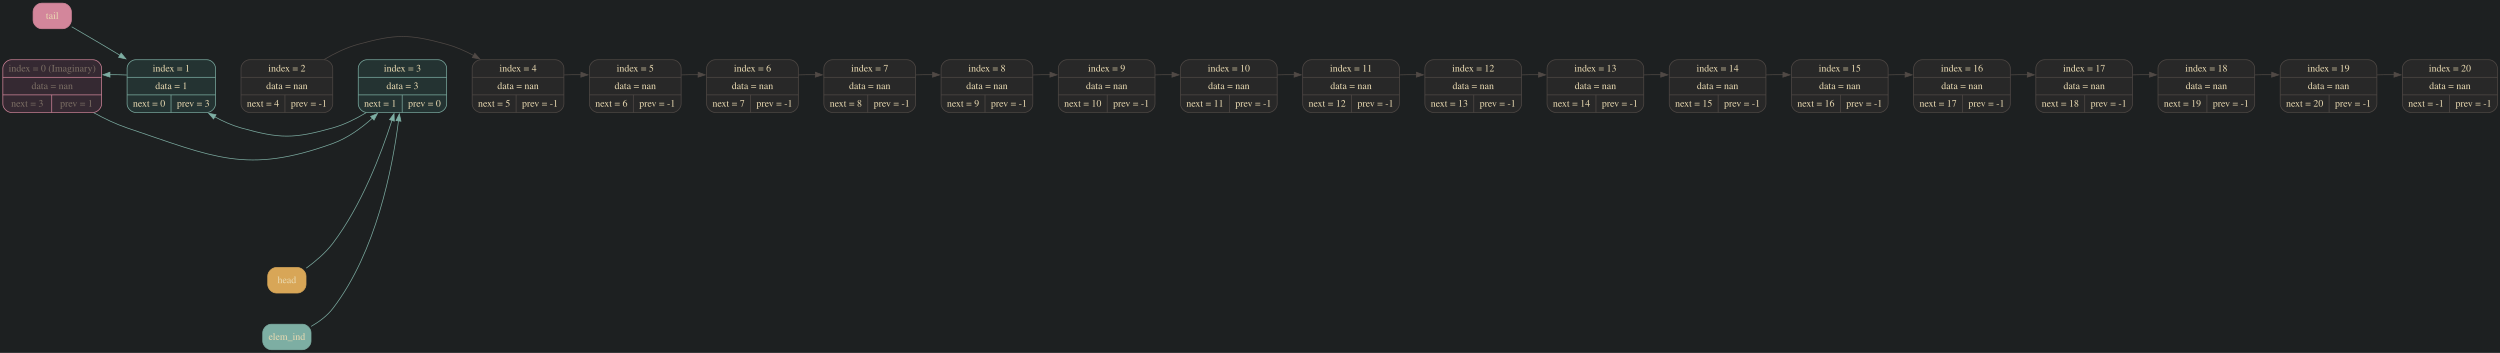
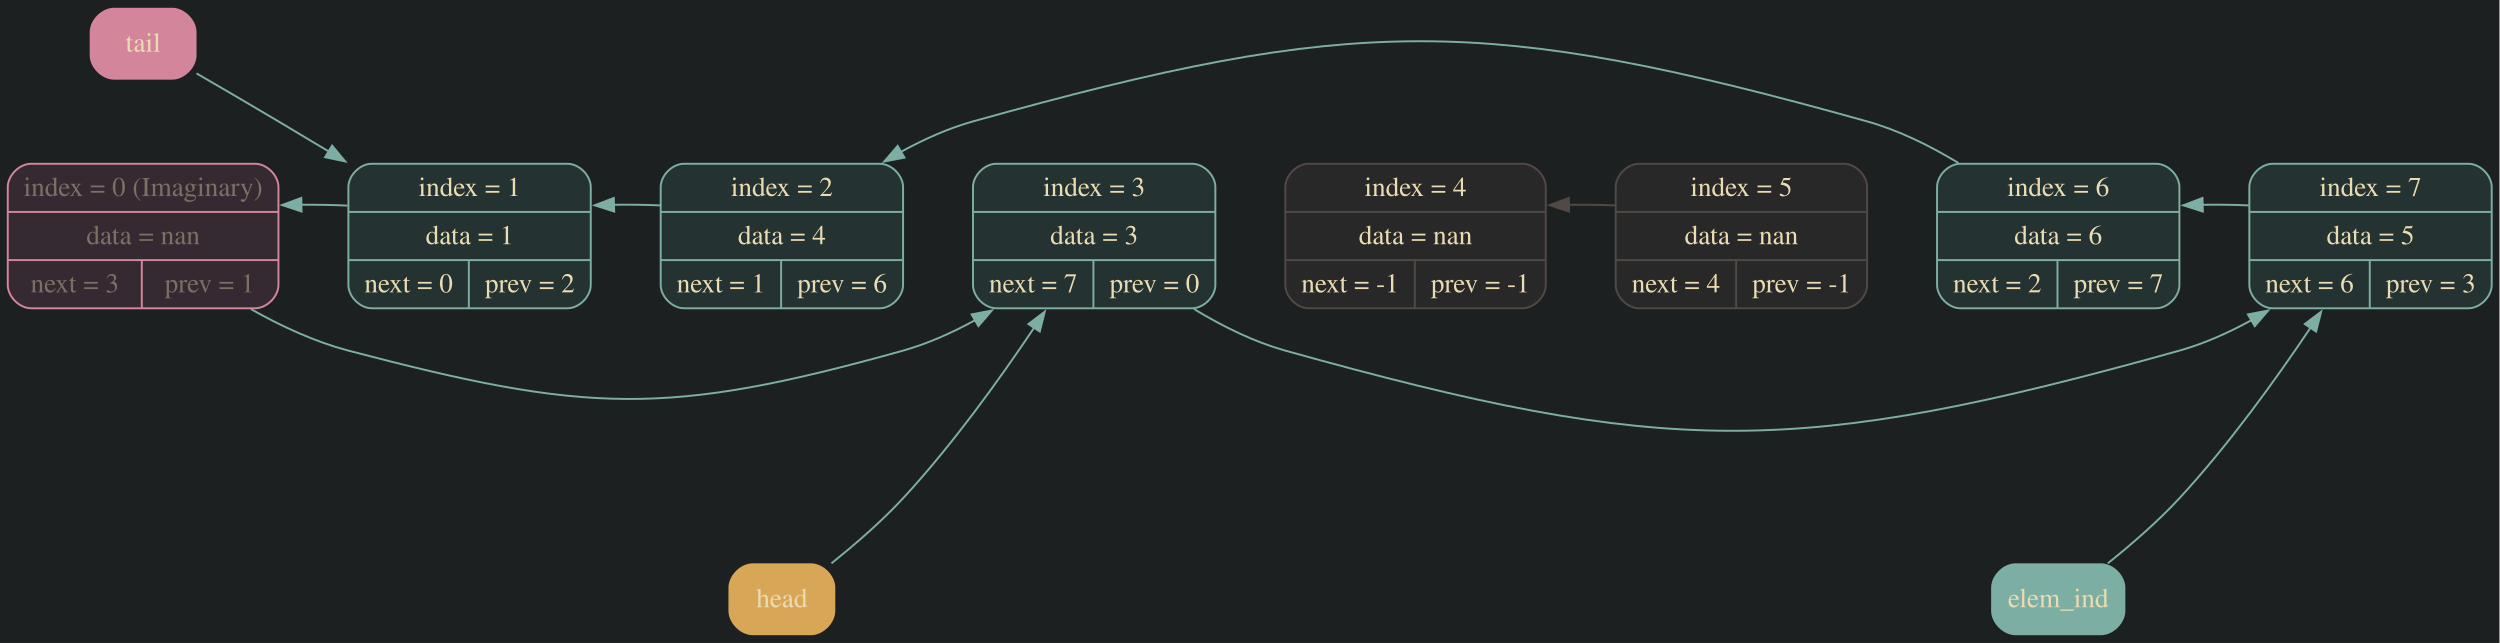
- <svg xmlns="http://www.w3.org/2000/svg" width="3528pt" height="498pt" viewBox="0.00 0.00 3528.00 498.00">
-   <g id="graph0" class="graph" transform="scale(1 1) rotate(0) translate(4 494)">
-     <polygon fill="#1d2021" stroke="none" points="-4,4 -4,-494 3524.34,-494 3524.34,4 -4,4" />
+ <svg xmlns="http://www.w3.org/2000/svg" width="1287pt" height="331pt" viewBox="0.00 0.00 1287.00 331.00">
+   <g id="graph0" class="graph" transform="scale(1 1) rotate(0) translate(4 327)">
+     <polygon fill="#1d2021" stroke="none" points="-4,4 -4,-327 1282.73,-327 1282.73,4 -4,4" />
    <g id="node1" class="node">
-       <path fill="#352932" stroke="#d3869b" d="M12,-335.3C12,-335.3 127.35,-335.3 127.35,-335.3 133.35,-335.3 139.35,-341.3 139.35,-347.3 139.35,-347.3 139.35,-397.7 139.35,-397.7 139.35,-403.7 133.35,-409.7 127.35,-409.7 127.35,-409.7 12,-409.7 12,-409.7 6,-409.7 0,-403.7 0,-397.7 0,-397.7 0,-347.3 0,-347.3 0,-341.3 6,-335.3 12,-335.3" />
-       <text xml:space="preserve" text-anchor="middle" x="69.68" y="-393.1" font-family="Times,serif" font-size="14.00" fill="#7c6f64">index = 0 (Imaginary)</text>
-       <polyline fill="none" stroke="#d3869b" points="0,-384.9 139.35,-384.9" />
-       <text xml:space="preserve" text-anchor="middle" x="69.68" y="-368.3" font-family="Times,serif" font-size="14.00" fill="#7c6f64">data = nan</text>
-       <polyline fill="none" stroke="#d3869b" points="0,-360.1 139.35,-360.1" />
-       <text xml:space="preserve" text-anchor="middle" x="34.5" y="-343.5" font-family="Times,serif" font-size="14.00" fill="#7c6f64">next = 3</text>
-       <polyline fill="none" stroke="#d3869b" points="69,-335.3 69,-360.1" />
-       <text xml:space="preserve" text-anchor="middle" x="103.88" y="-343.5" font-family="Times,serif" font-size="14.00" fill="#7c6f64">prev = 1</text>
+       <path fill="#352932" stroke="#d3869b" d="M12,-168.3C12,-168.3 127.35,-168.3 127.35,-168.3 133.35,-168.3 139.35,-174.3 139.35,-180.3 139.35,-180.3 139.35,-230.7 139.35,-230.7 139.35,-236.7 133.35,-242.7 127.35,-242.7 127.35,-242.7 12,-242.7 12,-242.7 6,-242.7 0,-236.7 0,-230.7 0,-230.7 0,-180.3 0,-180.3 0,-174.3 6,-168.3 12,-168.3" />
+       <text xml:space="preserve" text-anchor="middle" x="69.68" y="-226.1" font-family="Times,serif" font-size="14.00" fill="#7c6f64">index = 0 (Imaginary)</text>
+       <polyline fill="none" stroke="#d3869b" points="0,-217.9 139.35,-217.9" />
+       <text xml:space="preserve" text-anchor="middle" x="69.68" y="-201.3" font-family="Times,serif" font-size="14.00" fill="#7c6f64">data = nan</text>
+       <polyline fill="none" stroke="#d3869b" points="0,-193.1 139.35,-193.1" />
+       <text xml:space="preserve" text-anchor="middle" x="34.5" y="-176.5" font-family="Times,serif" font-size="14.00" fill="#7c6f64">next = 3</text>
+       <polyline fill="none" stroke="#d3869b" points="69,-168.3 69,-193.1" />
+       <text xml:space="preserve" text-anchor="middle" x="103.88" y="-176.5" font-family="Times,serif" font-size="14.00" fill="#7c6f64">prev = 1</text>
    </g>
    <g id="node5" class="node">
-       <path fill="#243332" stroke="#7daea3" d="M187.35,-335.3C187.35,-335.3 288.12,-335.3 288.12,-335.3 294.12,-335.3 300.12,-341.3 300.12,-347.3 300.12,-347.3 300.12,-397.7 300.12,-397.7 300.12,-403.7 294.12,-409.7 288.12,-409.7 288.12,-409.7 187.35,-409.7 187.35,-409.7 181.35,-409.7 175.35,-403.7 175.35,-397.7 175.35,-397.7 175.35,-347.3 175.35,-347.3 175.35,-341.3 181.35,-335.3 187.35,-335.3" />
-       <text xml:space="preserve" text-anchor="middle" x="237.74" y="-393.1" font-family="Times,serif" font-size="14.00" fill="#ebdbb2">index = 1</text>
-       <polyline fill="none" stroke="#7daea3" points="175.35,-384.9 300.12,-384.9" />
-       <text xml:space="preserve" text-anchor="middle" x="237.74" y="-368.3" font-family="Times,serif" font-size="14.00" fill="#ebdbb2">data = 1</text>
-       <polyline fill="none" stroke="#7daea3" points="175.35,-360.1 300.12,-360.1" />
-       <text xml:space="preserve" text-anchor="middle" x="206.35" y="-343.5" font-family="Times,serif" font-size="14.00" fill="#ebdbb2">next = 0</text>
-       <polyline fill="none" stroke="#7daea3" points="237.35,-335.3 237.35,-360.1" />
-       <text xml:space="preserve" text-anchor="middle" x="268.74" y="-343.5" font-family="Times,serif" font-size="14.00" fill="#ebdbb2">prev = 3</text>
+       <path fill="#243332" stroke="#7daea3" d="M187.35,-168.3C187.35,-168.3 288.12,-168.3 288.12,-168.3 294.12,-168.3 300.12,-174.3 300.12,-180.3 300.12,-180.3 300.12,-230.7 300.12,-230.7 300.12,-236.7 294.12,-242.7 288.12,-242.7 288.12,-242.7 187.35,-242.7 187.35,-242.7 181.35,-242.7 175.35,-236.7 175.35,-230.7 175.35,-230.7 175.35,-180.3 175.35,-180.3 175.35,-174.3 181.35,-168.3 187.35,-168.3" />
+       <text xml:space="preserve" text-anchor="middle" x="237.74" y="-226.1" font-family="Times,serif" font-size="14.00" fill="#ebdbb2">index = 1</text>
+       <polyline fill="none" stroke="#7daea3" points="175.35,-217.9 300.12,-217.9" />
+       <text xml:space="preserve" text-anchor="middle" x="237.74" y="-201.3" font-family="Times,serif" font-size="14.00" fill="#ebdbb2">data = 1</text>
+       <polyline fill="none" stroke="#7daea3" points="175.35,-193.1 300.12,-193.1" />
+       <text xml:space="preserve" text-anchor="middle" x="206.35" y="-176.5" font-family="Times,serif" font-size="14.00" fill="#ebdbb2">next = 0</text>
+       <polyline fill="none" stroke="#7daea3" points="237.35,-168.3 237.35,-193.1" />
+       <text xml:space="preserve" text-anchor="middle" x="268.74" y="-176.5" font-family="Times,serif" font-size="14.00" fill="#ebdbb2">prev = 2</text>
    </g>
    <g id="node7" class="node">
-       <path fill="#243332" stroke="#7daea3" d="M513.56,-335.3C513.56,-335.3 614.33,-335.3 614.33,-335.3 620.33,-335.3 626.33,-341.3 626.33,-347.3 626.33,-347.3 626.33,-397.7 626.33,-397.7 626.33,-403.7 620.33,-409.7 614.33,-409.7 614.33,-409.7 513.56,-409.7 513.56,-409.7 507.56,-409.7 501.56,-403.7 501.56,-397.7 501.56,-397.7 501.56,-347.3 501.56,-347.3 501.56,-341.3 507.56,-335.3 513.56,-335.3" />
-       <text xml:space="preserve" text-anchor="middle" x="563.94" y="-393.1" font-family="Times,serif" font-size="14.00" fill="#ebdbb2">index = 3</text>
-       <polyline fill="none" stroke="#7daea3" points="501.56,-384.9 626.33,-384.9" />
-       <text xml:space="preserve" text-anchor="middle" x="563.94" y="-368.3" font-family="Times,serif" font-size="14.00" fill="#ebdbb2">data = 3</text>
-       <polyline fill="none" stroke="#7daea3" points="501.56,-360.1 626.33,-360.1" />
-       <text xml:space="preserve" text-anchor="middle" x="532.56" y="-343.5" font-family="Times,serif" font-size="14.00" fill="#ebdbb2">next = 1</text>
-       <polyline fill="none" stroke="#7daea3" points="563.56,-335.3 563.56,-360.1" />
-       <text xml:space="preserve" text-anchor="middle" x="594.94" y="-343.5" font-family="Times,serif" font-size="14.00" fill="#ebdbb2">prev = 0</text>
+       <path fill="#243332" stroke="#7daea3" d="M508.9,-168.3C508.9,-168.3 609.67,-168.3 609.67,-168.3 615.67,-168.3 621.67,-174.3 621.67,-180.3 621.67,-180.3 621.67,-230.7 621.67,-230.7 621.67,-236.7 615.67,-242.7 609.67,-242.7 609.67,-242.7 508.9,-242.7 508.9,-242.7 502.9,-242.7 496.9,-236.7 496.9,-230.7 496.9,-230.7 496.9,-180.3 496.9,-180.3 496.9,-174.3 502.9,-168.3 508.9,-168.3" />
+       <text xml:space="preserve" text-anchor="middle" x="559.28" y="-226.1" font-family="Times,serif" font-size="14.00" fill="#ebdbb2">index = 3</text>
+       <polyline fill="none" stroke="#7daea3" points="496.9,-217.9 621.67,-217.9" />
+       <text xml:space="preserve" text-anchor="middle" x="559.28" y="-201.3" font-family="Times,serif" font-size="14.00" fill="#ebdbb2">data = 3</text>
+       <polyline fill="none" stroke="#7daea3" points="496.9,-193.1 621.67,-193.1" />
+       <text xml:space="preserve" text-anchor="middle" x="527.9" y="-176.5" font-family="Times,serif" font-size="14.00" fill="#ebdbb2">next = 7</text>
+       <polyline fill="none" stroke="#7daea3" points="558.89,-168.3 558.89,-193.1" />
+       <text xml:space="preserve" text-anchor="middle" x="590.28" y="-176.5" font-family="Times,serif" font-size="14.00" fill="#ebdbb2">prev = 0</text>
    </g>
-     <g id="edge24" class="edge">
-       <path fill="none" stroke="#7daea3" d="M128.37,-334.88C143.18,-326.68 159.44,-318.86 175.35,-313.5 297.95,-272.24 343.91,-247.52 465.56,-291.5 486.34,-299.01 505.81,-313.11 521.8,-327.46" />
-       <polygon fill="#7daea3" stroke="#7daea3" points="519.02,-329.66 528.72,-333.92 523.8,-324.54 519.02,-329.66" />
+     <g id="edge11" class="edge">
+       <path fill="none" stroke="#7daea3" d="M125.17,-167.87C140.7,-159.11 158.1,-151.03 175.35,-146.5 298.11,-114.29 338.67,-112.36 460.9,-146.5 473.61,-150.05 486.32,-155.77 498.17,-162.27" />
+       <polygon fill="#7daea3" stroke="#7daea3" points="496.17,-165.16 506.58,-167.14 499.68,-159.1 496.17,-165.16" />
    </g>
    <g id="node2" class="node">
-       <path fill="#d8a657" stroke="#d8a657" d="M385.84,-80.5C385.84,-80.5 415.84,-80.5 415.84,-80.5 421.84,-80.5 427.84,-86.5 427.84,-92.5 427.84,-92.5 427.84,-104.5 427.84,-104.5 427.84,-110.5 421.84,-116.5 415.84,-116.5 415.84,-116.5 385.84,-116.5 385.84,-116.5 379.84,-116.5 373.84,-110.5 373.84,-104.5 373.84,-104.5 373.84,-92.5 373.84,-92.5 373.84,-86.5 379.84,-80.5 385.84,-80.5" />
-       <text xml:space="preserve" text-anchor="middle" x="400.84" y="-94.4" font-family="Times,serif" font-size="14.00" fill="#ebdbb2">head</text>
+       <path fill="#d8a657" stroke="#d8a657" d="M383.51,-0.5C383.51,-0.5 413.51,-0.5 413.51,-0.5 419.51,-0.5 425.51,-6.5 425.51,-12.5 425.51,-12.5 425.51,-24.5 425.51,-24.5 425.51,-30.5 419.51,-36.5 413.51,-36.5 413.51,-36.5 383.51,-36.5 383.51,-36.5 377.51,-36.5 371.51,-30.5 371.51,-24.5 371.51,-24.5 371.51,-12.5 371.51,-12.5 371.51,-6.5 377.51,-0.5 383.51,-0.5" />
+       <text xml:space="preserve" text-anchor="middle" x="398.51" y="-14.4" font-family="Times,serif" font-size="14.00" fill="#ebdbb2">head</text>
    </g>
-     <g id="edge21" class="edge">
-       <path fill="none" stroke="#7daea3" d="M428.22,-115.61C440.79,-124.78 455.28,-136.97 465.56,-150.5 506.11,-203.86 533.89,-276.73 549.1,-324.19" />
-       <polygon fill="#7daea3" stroke="#7daea3" points="545.73,-325.16 552.06,-333.65 552.41,-323.06 545.73,-325.16" />
+     <g id="edge8" class="edge">
+       <path fill="none" stroke="#7daea3" d="M424.04,-36.99C435.79,-46.41 449.7,-58.4 460.9,-70.5 485.98,-97.61 510.29,-131.3 528.34,-158.24" />
+       <polygon fill="#7daea3" stroke="#7daea3" points="525.43,-160.18 533.87,-166.58 531.26,-156.31 525.43,-160.18" />
    </g>
    <g id="node3" class="node">
-       <path fill="#d3869b" stroke="#d3869b" d="M54.68,-453.5C54.68,-453.5 84.68,-453.5 84.68,-453.5 90.68,-453.5 96.68,-459.5 96.68,-465.5 96.68,-465.5 96.68,-477.5 96.68,-477.5 96.68,-483.5 90.68,-489.5 84.68,-489.5 84.68,-489.5 54.68,-489.5 54.68,-489.5 48.68,-489.5 42.68,-483.5 42.68,-477.5 42.68,-477.5 42.68,-465.5 42.68,-465.5 42.68,-459.5 48.68,-453.5 54.68,-453.5" />
-       <text xml:space="preserve" text-anchor="middle" x="69.68" y="-467.4" font-family="Times,serif" font-size="14.00" fill="#ebdbb2">tail</text>
+       <path fill="#d3869b" stroke="#d3869b" d="M54.68,-286.5C54.68,-286.5 84.68,-286.5 84.68,-286.5 90.68,-286.5 96.68,-292.5 96.68,-298.5 96.68,-298.5 96.68,-310.5 96.68,-310.5 96.68,-316.5 90.68,-322.5 84.68,-322.5 84.68,-322.5 54.68,-322.5 54.68,-322.5 48.68,-322.5 42.68,-316.5 42.68,-310.5 42.68,-310.5 42.68,-298.5 42.68,-298.5 42.68,-292.5 48.68,-286.5 54.68,-286.5" />
+       <text xml:space="preserve" text-anchor="middle" x="69.68" y="-300.4" font-family="Times,serif" font-size="14.00" fill="#ebdbb2">tail</text>
    </g>
-     <g id="edge22" class="edge">
-       <path fill="none" stroke="#7daea3" d="M97.16,-456.22C109.94,-448.81 125.48,-439.75 139.35,-431.5 147.75,-426.51 156.53,-421.25 165.24,-416.01" />
-       <polygon fill="#7daea3" stroke="#7daea3" points="166.96,-419.06 173.72,-410.9 163.35,-413.06 166.96,-419.06" />
+     <g id="edge9" class="edge">
+       <path fill="none" stroke="#7daea3" d="M97.16,-289.22C109.94,-281.81 125.48,-272.75 139.35,-264.5 147.75,-259.51 156.53,-254.25 165.24,-249.01" />
+       <polygon fill="#7daea3" stroke="#7daea3" points="166.96,-252.06 173.72,-243.9 163.35,-246.06 166.96,-252.06" />
    </g>
    <g id="node4" class="node">
-       <path fill="#7daea3" stroke="#7daea3" d="M378.79,-0.5C378.79,-0.5 422.89,-0.5 422.89,-0.5 428.89,-0.5 434.89,-6.5 434.89,-12.5 434.89,-12.5 434.89,-24.5 434.89,-24.5 434.89,-30.5 428.89,-36.5 422.89,-36.5 422.89,-36.5 378.79,-36.5 378.79,-36.5 372.79,-36.5 366.79,-30.5 366.79,-24.5 366.79,-24.5 366.79,-12.5 366.79,-12.5 366.79,-6.5 372.79,-0.5 378.79,-0.5" />
-       <text xml:space="preserve" text-anchor="middle" x="400.84" y="-14.4" font-family="Times,serif" font-size="14.00" fill="#ebdbb2">elem_ind</text>
+       <path fill="#7daea3" stroke="#7daea3" d="M1033.53,-0.5C1033.53,-0.5 1077.63,-0.5 1077.63,-0.5 1083.63,-0.5 1089.63,-6.5 1089.63,-12.5 1089.63,-12.5 1089.63,-24.5 1089.63,-24.5 1089.63,-30.5 1083.63,-36.5 1077.63,-36.5 1077.63,-36.5 1033.53,-36.5 1033.53,-36.5 1027.53,-36.5 1021.53,-30.5 1021.53,-24.5 1021.53,-24.5 1021.53,-12.5 1021.53,-12.5 1021.53,-6.5 1027.53,-0.5 1033.53,-0.5" />
+       <text xml:space="preserve" text-anchor="middle" x="1055.58" y="-14.4" font-family="Times,serif" font-size="14.00" fill="#ebdbb2">elem_ind</text>
    </g>
-     <g id="edge23" class="edge">
-       <path fill="none" stroke="#7daea3" d="M435.12,-33.42C446.13,-39.78 457.6,-48.15 465.56,-58.5 526.93,-138.32 549.96,-257.24 558.35,-323.46" />
-       <polygon fill="#7daea3" stroke="#7daea3" points="554.87,-323.79 559.53,-333.3 561.82,-322.96 554.87,-323.79" />
+     <g id="node11" class="node">
+       <path fill="#243332" stroke="#7daea3" d="M1165.96,-168.3C1165.96,-168.3 1266.73,-168.3 1266.73,-168.3 1272.73,-168.3 1278.73,-174.3 1278.73,-180.3 1278.73,-180.3 1278.73,-230.7 1278.73,-230.7 1278.73,-236.7 1272.73,-242.7 1266.73,-242.7 1266.73,-242.7 1165.96,-242.7 1165.96,-242.7 1159.96,-242.7 1153.96,-236.7 1153.96,-230.7 1153.96,-230.7 1153.96,-180.3 1153.96,-180.3 1153.96,-174.3 1159.96,-168.3 1165.96,-168.3" />
+       <text xml:space="preserve" text-anchor="middle" x="1216.35" y="-226.1" font-family="Times,serif" font-size="14.00" fill="#ebdbb2">index = 7</text>
+       <polyline fill="none" stroke="#7daea3" points="1153.96,-217.9 1278.73,-217.9" />
+       <text xml:space="preserve" text-anchor="middle" x="1216.35" y="-201.3" font-family="Times,serif" font-size="14.00" fill="#ebdbb2">data = 5</text>
+       <polyline fill="none" stroke="#7daea3" points="1153.96,-193.1 1278.73,-193.1" />
+       <text xml:space="preserve" text-anchor="middle" x="1184.96" y="-176.5" font-family="Times,serif" font-size="14.00" fill="#ebdbb2">next = 6</text>
+       <polyline fill="none" stroke="#7daea3" points="1215.96,-168.3 1215.96,-193.1" />
+       <text xml:space="preserve" text-anchor="middle" x="1247.35" y="-176.5" font-family="Times,serif" font-size="14.00" fill="#ebdbb2">prev = 3</text>
    </g>
-     <g id="edge25" class="edge">
-       <path fill="none" stroke="#7daea3" d="M174.87,-388.15C167.07,-388.51 159,-388.66 150.96,-388.62" />
-       <polygon fill="#7daea3" stroke="#7daea3" points="151.23,-385.12 141.17,-388.44 151.11,-392.12 151.23,-385.12" />
+     <g id="edge10" class="edge">
+       <path fill="none" stroke="#7daea3" d="M1081.1,-36.99C1092.86,-46.41 1106.77,-58.4 1117.96,-70.5 1143.04,-97.61 1167.35,-131.3 1185.41,-158.24" />
+       <polygon fill="#7daea3" stroke="#7daea3" points="1182.49,-160.18 1190.94,-166.58 1188.33,-156.31 1182.49,-160.18" />
+     </g>
+     <g id="edge12" class="edge">
+       <path fill="none" stroke="#7daea3" d="M174.87,-221.15C167.07,-221.51 159,-221.66 150.96,-221.62" />
+       <polygon fill="#7daea3" stroke="#7daea3" points="151.23,-218.12 141.17,-221.44 151.11,-225.12 151.23,-218.12" />
    </g>
    <g id="node6" class="node">
-       <path fill="#282828" stroke="#504945" d="M348.12,-335.3C348.12,-335.3 453.56,-335.3 453.56,-335.3 459.56,-335.3 465.56,-341.3 465.56,-347.3 465.56,-347.3 465.56,-397.7 465.56,-397.7 465.56,-403.7 459.56,-409.7 453.56,-409.7 453.56,-409.7 348.12,-409.7 348.12,-409.7 342.12,-409.7 336.12,-403.7 336.12,-397.7 336.12,-397.7 336.12,-347.3 336.12,-347.3 336.12,-341.3 342.12,-335.3 348.12,-335.3" />
-       <text xml:space="preserve" text-anchor="middle" x="400.84" y="-393.1" font-family="Times,serif" font-size="14.00" fill="#ebdbb2">index = 2</text>
-       <polyline fill="none" stroke="#504945" points="336.12,-384.9 465.56,-384.9" />
-       <text xml:space="preserve" text-anchor="middle" x="400.84" y="-368.3" font-family="Times,serif" font-size="14.00" fill="#ebdbb2">data = nan</text>
-       <polyline fill="none" stroke="#504945" points="336.12,-360.1 465.56,-360.1" />
-       <text xml:space="preserve" text-anchor="middle" x="367.12" y="-343.5" font-family="Times,serif" font-size="14.00" fill="#ebdbb2">next = 4</text>
-       <polyline fill="none" stroke="#504945" points="398.12,-335.3 398.12,-360.1" />
-       <text xml:space="preserve" text-anchor="middle" x="431.84" y="-343.5" font-family="Times,serif" font-size="14.00" fill="#ebdbb2">prev = -1</text>
+       <path fill="#243332" stroke="#7daea3" d="M348.12,-168.3C348.12,-168.3 448.9,-168.3 448.9,-168.3 454.9,-168.3 460.9,-174.3 460.9,-180.3 460.9,-180.3 460.9,-230.7 460.9,-230.7 460.9,-236.7 454.9,-242.7 448.9,-242.7 448.9,-242.7 348.12,-242.7 348.12,-242.7 342.12,-242.7 336.12,-236.7 336.12,-230.7 336.12,-230.7 336.12,-180.3 336.12,-180.3 336.12,-174.3 342.12,-168.3 348.12,-168.3" />
+       <text xml:space="preserve" text-anchor="middle" x="398.51" y="-226.1" font-family="Times,serif" font-size="14.00" fill="#ebdbb2">index = 2</text>
+       <polyline fill="none" stroke="#7daea3" points="336.12,-217.9 460.9,-217.9" />
+       <text xml:space="preserve" text-anchor="middle" x="398.51" y="-201.3" font-family="Times,serif" font-size="14.00" fill="#ebdbb2">data = 4</text>
+       <polyline fill="none" stroke="#7daea3" points="336.12,-193.1 460.9,-193.1" />
+       <text xml:space="preserve" text-anchor="middle" x="367.12" y="-176.5" font-family="Times,serif" font-size="14.00" fill="#ebdbb2">next = 1</text>
+       <polyline fill="none" stroke="#7daea3" points="398.12,-168.3 398.12,-193.1" />
+       <text xml:space="preserve" text-anchor="middle" x="429.51" y="-176.5" font-family="Times,serif" font-size="14.00" fill="#ebdbb2">prev = 6</text>
+     </g>
+     <g id="edge13" class="edge">
+       <path fill="none" stroke="#7daea3" d="M335.84,-221.26C327.97,-221.59 319.86,-221.7 311.83,-221.58" />
+       <polygon fill="#7daea3" stroke="#7daea3" points="312.18,-218.09 302.09,-221.31 311.99,-225.09 312.18,-218.09" />
    </g>
    <g id="node8" class="node">
-       <path fill="#282828" stroke="#504945" d="M674.33,-335.3C674.33,-335.3 779.76,-335.3 779.76,-335.3 785.76,-335.3 791.76,-341.3 791.76,-347.3 791.76,-347.3 791.76,-397.7 791.76,-397.7 791.76,-403.7 785.76,-409.7 779.76,-409.7 779.76,-409.7 674.33,-409.7 674.33,-409.7 668.33,-409.7 662.33,-403.7 662.33,-397.7 662.33,-397.7 662.33,-347.3 662.33,-347.3 662.33,-341.3 668.33,-335.3 674.33,-335.3" />
-       <text xml:space="preserve" text-anchor="middle" x="727.04" y="-393.1" font-family="Times,serif" font-size="14.00" fill="#ebdbb2">index = 4</text>
-       <polyline fill="none" stroke="#504945" points="662.33,-384.9 791.76,-384.9" />
-       <text xml:space="preserve" text-anchor="middle" x="727.04" y="-368.3" font-family="Times,serif" font-size="14.00" fill="#ebdbb2">data = nan</text>
-       <polyline fill="none" stroke="#504945" points="662.33,-360.1 791.76,-360.1" />
-       <text xml:space="preserve" text-anchor="middle" x="693.33" y="-343.5" font-family="Times,serif" font-size="14.00" fill="#ebdbb2">next = 5</text>
-       <polyline fill="none" stroke="#504945" points="724.33,-335.3 724.33,-360.1" />
-       <text xml:space="preserve" text-anchor="middle" x="758.04" y="-343.5" font-family="Times,serif" font-size="14.00" fill="#ebdbb2">prev = -1</text>
+       <path fill="#282828" stroke="#504945" d="M669.67,-168.3C669.67,-168.3 779.76,-168.3 779.76,-168.3 785.76,-168.3 791.76,-174.3 791.76,-180.3 791.76,-180.3 791.76,-230.7 791.76,-230.7 791.76,-236.7 785.76,-242.7 779.76,-242.7 779.76,-242.7 669.67,-242.7 669.67,-242.7 663.67,-242.7 657.67,-236.7 657.67,-230.7 657.67,-230.7 657.67,-180.3 657.67,-180.3 657.67,-174.3 663.67,-168.3 669.67,-168.3" />
+       <text xml:space="preserve" text-anchor="middle" x="724.71" y="-226.1" font-family="Times,serif" font-size="14.00" fill="#ebdbb2">index = 4</text>
+       <polyline fill="none" stroke="#504945" points="657.67,-217.9 791.76,-217.9" />
+       <text xml:space="preserve" text-anchor="middle" x="724.71" y="-201.3" font-family="Times,serif" font-size="14.00" fill="#ebdbb2">data = nan</text>
+       <polyline fill="none" stroke="#504945" points="657.67,-193.1 791.76,-193.1" />
+       <text xml:space="preserve" text-anchor="middle" x="691" y="-176.5" font-family="Times,serif" font-size="14.00" fill="#ebdbb2">next = -1</text>
+       <polyline fill="none" stroke="#504945" points="724.33,-168.3 724.33,-193.1" />
+       <text xml:space="preserve" text-anchor="middle" x="758.04" y="-176.5" font-family="Times,serif" font-size="14.00" fill="#ebdbb2">prev = -1</text>
    </g>
-     <g id="edge26" class="edge">
-       <path fill="none" stroke="#504945" d="M453.54,-410.11C468.34,-418.87 484.97,-426.96 501.56,-431.5 555.04,-446.14 572.84,-446.14 626.33,-431.5 639.29,-427.95 652.27,-422.24 664.39,-415.73" />
-       <polygon fill="#504945" stroke="#504945" points="666.04,-418.82 673.02,-410.86 662.6,-412.73 666.04,-418.82" />
-     </g>
-     <g id="edge27" class="edge">
-       <path fill="none" stroke="#7daea3" d="M512.55,-334.9C498.1,-326.14 481.84,-318.05 465.56,-313.5 410.15,-298.03 391.53,-298.03 336.12,-313.5 323.41,-317.05 310.7,-322.77 298.85,-329.27" />
-       <polygon fill="#7daea3" stroke="#7daea3" points="297.35,-326.1 290.44,-334.14 300.85,-332.16 297.35,-326.1" />
+     <g id="edge14" class="edge">
+       <path fill="none" stroke="#7daea3" d="M610.67,-167.9C625.12,-159.14 641.39,-151.05 657.67,-146.5 854.7,-91.47 920.93,-91.47 1117.96,-146.5 1130.68,-150.05 1143.39,-155.77 1155.23,-162.27" />
+       <polygon fill="#7daea3" stroke="#7daea3" points="1153.24,-165.16 1163.65,-167.14 1156.74,-159.1 1153.24,-165.16" />
    </g>
    <g id="node9" class="node">
-       <path fill="#282828" stroke="#504945" d="M839.76,-335.3C839.76,-335.3 945.19,-335.3 945.19,-335.3 951.19,-335.3 957.19,-341.3 957.19,-347.3 957.19,-347.3 957.19,-397.7 957.19,-397.7 957.19,-403.7 951.19,-409.7 945.19,-409.7 945.19,-409.7 839.76,-409.7 839.76,-409.7 833.76,-409.7 827.76,-403.7 827.76,-397.7 827.76,-397.7 827.76,-347.3 827.76,-347.3 827.76,-341.3 833.76,-335.3 839.76,-335.3" />
-       <text xml:space="preserve" text-anchor="middle" x="892.48" y="-393.1" font-family="Times,serif" font-size="14.00" fill="#ebdbb2">index = 5</text>
-       <polyline fill="none" stroke="#504945" points="827.76,-384.9 957.19,-384.9" />
-       <text xml:space="preserve" text-anchor="middle" x="892.48" y="-368.3" font-family="Times,serif" font-size="14.00" fill="#ebdbb2">data = nan</text>
-       <polyline fill="none" stroke="#504945" points="827.76,-360.1 957.19,-360.1" />
-       <text xml:space="preserve" text-anchor="middle" x="858.76" y="-343.5" font-family="Times,serif" font-size="14.00" fill="#ebdbb2">next = 6</text>
-       <polyline fill="none" stroke="#504945" points="889.76,-335.3 889.76,-360.1" />
-       <text xml:space="preserve" text-anchor="middle" x="923.48" y="-343.5" font-family="Times,serif" font-size="14.00" fill="#ebdbb2">prev = -1</text>
+       <path fill="#282828" stroke="#504945" d="M839.76,-168.3C839.76,-168.3 945.19,-168.3 945.19,-168.3 951.19,-168.3 957.19,-174.3 957.19,-180.3 957.19,-180.3 957.19,-230.7 957.19,-230.7 957.19,-236.7 951.19,-242.7 945.19,-242.7 945.19,-242.7 839.76,-242.7 839.76,-242.7 833.76,-242.7 827.76,-236.7 827.76,-230.7 827.76,-230.7 827.76,-180.3 827.76,-180.3 827.76,-174.3 833.76,-168.3 839.76,-168.3" />
+       <text xml:space="preserve" text-anchor="middle" x="892.48" y="-226.1" font-family="Times,serif" font-size="14.00" fill="#ebdbb2">index = 5</text>
+       <polyline fill="none" stroke="#504945" points="827.76,-217.9 957.19,-217.9" />
+       <text xml:space="preserve" text-anchor="middle" x="892.48" y="-201.3" font-family="Times,serif" font-size="14.00" fill="#ebdbb2">data = nan</text>
+       <polyline fill="none" stroke="#504945" points="827.76,-193.1 957.19,-193.1" />
+       <text xml:space="preserve" text-anchor="middle" x="858.76" y="-176.5" font-family="Times,serif" font-size="14.00" fill="#ebdbb2">next = 4</text>
+       <polyline fill="none" stroke="#504945" points="889.76,-168.3 889.76,-193.1" />
+       <text xml:space="preserve" text-anchor="middle" x="923.48" y="-176.5" font-family="Times,serif" font-size="14.00" fill="#ebdbb2">prev = -1</text>
    </g>
-     <g id="edge28" class="edge">
-       <path fill="none" stroke="#504945" d="M792.17,-388.29C799.92,-388.59 807.89,-388.69 815.79,-388.59" />
-       <polygon fill="#504945" stroke="#504945" points="815.85,-392.09 825.76,-388.33 815.67,-385.09 815.85,-392.09" />
+     <g id="edge15" class="edge">
+       <path fill="none" stroke="#504945" d="M827.42,-221.25C819.57,-221.57 811.48,-221.68 803.45,-221.6" />
+       <polygon fill="#504945" stroke="#504945" points="803.77,-218.1 793.69,-221.38 803.61,-225.1 803.77,-218.1" />
    </g>
    <g id="node10" class="node">
-       <path fill="#282828" stroke="#504945" d="M1005.19,-335.3C1005.19,-335.3 1110.63,-335.3 1110.63,-335.3 1116.63,-335.3 1122.63,-341.3 1122.63,-347.3 1122.63,-347.3 1122.63,-397.7 1122.63,-397.7 1122.63,-403.7 1116.63,-409.7 1110.63,-409.7 1110.63,-409.7 1005.19,-409.7 1005.19,-409.7 999.19,-409.7 993.19,-403.7 993.19,-397.7 993.19,-397.7 993.19,-347.3 993.19,-347.3 993.19,-341.3 999.19,-335.3 1005.19,-335.3" />
-       <text xml:space="preserve" text-anchor="middle" x="1057.91" y="-393.1" font-family="Times,serif" font-size="14.00" fill="#ebdbb2">index = 6</text>
-       <polyline fill="none" stroke="#504945" points="993.19,-384.9 1122.63,-384.9" />
-       <text xml:space="preserve" text-anchor="middle" x="1057.91" y="-368.3" font-family="Times,serif" font-size="14.00" fill="#ebdbb2">data = nan</text>
-       <polyline fill="none" stroke="#504945" points="993.19,-360.1 1122.63,-360.1" />
-       <text xml:space="preserve" text-anchor="middle" x="1024.19" y="-343.5" font-family="Times,serif" font-size="14.00" fill="#ebdbb2">next = 7</text>
-       <polyline fill="none" stroke="#504945" points="1055.19,-335.3 1055.19,-360.1" />
-       <text xml:space="preserve" text-anchor="middle" x="1088.91" y="-343.5" font-family="Times,serif" font-size="14.00" fill="#ebdbb2">prev = -1</text>
+       <path fill="#243332" stroke="#7daea3" d="M1005.19,-168.3C1005.19,-168.3 1105.96,-168.3 1105.96,-168.3 1111.96,-168.3 1117.96,-174.3 1117.96,-180.3 1117.96,-180.3 1117.96,-230.7 1117.96,-230.7 1117.96,-236.7 1111.96,-242.7 1105.96,-242.7 1105.96,-242.7 1005.19,-242.7 1005.19,-242.7 999.19,-242.7 993.19,-236.7 993.19,-230.7 993.19,-230.7 993.19,-180.3 993.19,-180.3 993.19,-174.3 999.19,-168.3 1005.19,-168.3" />
+       <text xml:space="preserve" text-anchor="middle" x="1055.58" y="-226.1" font-family="Times,serif" font-size="14.00" fill="#ebdbb2">index = 6</text>
+       <polyline fill="none" stroke="#7daea3" points="993.19,-217.9 1117.96,-217.9" />
+       <text xml:space="preserve" text-anchor="middle" x="1055.58" y="-201.3" font-family="Times,serif" font-size="14.00" fill="#ebdbb2">data = 6</text>
+       <polyline fill="none" stroke="#7daea3" points="993.19,-193.1 1117.96,-193.1" />
+       <text xml:space="preserve" text-anchor="middle" x="1024.19" y="-176.5" font-family="Times,serif" font-size="14.00" fill="#ebdbb2">next = 2</text>
+       <polyline fill="none" stroke="#7daea3" points="1055.19,-168.3 1055.19,-193.1" />
+       <text xml:space="preserve" text-anchor="middle" x="1086.58" y="-176.5" font-family="Times,serif" font-size="14.00" fill="#ebdbb2">prev = 7</text>
    </g>
-     <g id="edge29" class="edge">
-       <path fill="none" stroke="#504945" d="M957.6,-388.29C965.35,-388.59 973.32,-388.69 981.22,-388.59" />
-       <polygon fill="#504945" stroke="#504945" points="981.28,-392.09 991.19,-388.33 981.1,-385.09 981.28,-392.09" />
+     <g id="edge16" class="edge">
+       <path fill="none" stroke="#7daea3" d="M1004.19,-243.1C989.74,-251.86 973.47,-259.95 957.19,-264.5 760.16,-319.53 693.93,-319.53 496.9,-264.5 484.18,-260.95 471.47,-255.23 459.62,-248.73" />
+       <polygon fill="#7daea3" stroke="#7daea3" points="461.62,-245.84 451.21,-243.86 458.12,-251.9 461.62,-245.84" />
    </g>
-     <g id="node11" class="node">
-       <path fill="#282828" stroke="#504945" d="M1170.63,-335.3C1170.63,-335.3 1276.06,-335.3 1276.06,-335.3 1282.06,-335.3 1288.06,-341.3 1288.06,-347.3 1288.06,-347.3 1288.06,-397.7 1288.06,-397.7 1288.06,-403.7 1282.06,-409.7 1276.06,-409.7 1276.06,-409.7 1170.63,-409.7 1170.63,-409.7 1164.63,-409.7 1158.63,-403.7 1158.63,-397.7 1158.63,-397.7 1158.63,-347.3 1158.63,-347.3 1158.63,-341.3 1164.63,-335.3 1170.63,-335.3" />
-       <text xml:space="preserve" text-anchor="middle" x="1223.34" y="-393.1" font-family="Times,serif" font-size="14.00" fill="#ebdbb2">index = 7</text>
-       <polyline fill="none" stroke="#504945" points="1158.63,-384.9 1288.06,-384.9" />
-       <text xml:space="preserve" text-anchor="middle" x="1223.34" y="-368.3" font-family="Times,serif" font-size="14.00" fill="#ebdbb2">data = nan</text>
-       <polyline fill="none" stroke="#504945" points="1158.63,-360.1 1288.06,-360.1" />
-       <text xml:space="preserve" text-anchor="middle" x="1189.63" y="-343.5" font-family="Times,serif" font-size="14.00" fill="#ebdbb2">next = 8</text>
-       <polyline fill="none" stroke="#504945" points="1220.62,-335.3 1220.62,-360.1" />
-       <text xml:space="preserve" text-anchor="middle" x="1254.34" y="-343.5" font-family="Times,serif" font-size="14.00" fill="#ebdbb2">prev = -1</text>
-     </g>
-     <g id="edge30" class="edge">
-       <path fill="none" stroke="#504945" d="M1123.03,-388.29C1130.78,-388.59 1138.76,-388.69 1146.65,-388.59" />
-       <polygon fill="#504945" stroke="#504945" points="1146.72,-392.09 1156.62,-388.33 1146.54,-385.09 1146.72,-392.09" />
-     </g>
-     <g id="node12" class="node">
-       <path fill="#282828" stroke="#504945" d="M1336.06,-335.3C1336.06,-335.3 1441.49,-335.3 1441.49,-335.3 1447.49,-335.3 1453.49,-341.3 1453.49,-347.3 1453.49,-347.3 1453.49,-397.7 1453.49,-397.7 1453.49,-403.7 1447.49,-409.7 1441.49,-409.7 1441.49,-409.7 1336.06,-409.7 1336.06,-409.7 1330.06,-409.7 1324.06,-403.7 1324.06,-397.7 1324.06,-397.7 1324.06,-347.3 1324.06,-347.3 1324.06,-341.3 1330.06,-335.3 1336.06,-335.3" />
-       <text xml:space="preserve" text-anchor="middle" x="1388.77" y="-393.1" font-family="Times,serif" font-size="14.00" fill="#ebdbb2">index = 8</text>
-       <polyline fill="none" stroke="#504945" points="1324.06,-384.9 1453.49,-384.9" />
-       <text xml:space="preserve" text-anchor="middle" x="1388.77" y="-368.3" font-family="Times,serif" font-size="14.00" fill="#ebdbb2">data = nan</text>
-       <polyline fill="none" stroke="#504945" points="1324.06,-360.1 1453.49,-360.1" />
-       <text xml:space="preserve" text-anchor="middle" x="1355.06" y="-343.5" font-family="Times,serif" font-size="14.00" fill="#ebdbb2">next = 9</text>
-       <polyline fill="none" stroke="#504945" points="1386.06,-335.3 1386.06,-360.1" />
-       <text xml:space="preserve" text-anchor="middle" x="1419.77" y="-343.5" font-family="Times,serif" font-size="14.00" fill="#ebdbb2">prev = -1</text>
-     </g>
-     <g id="edge31" class="edge">
-       <path fill="none" stroke="#504945" d="M1288.47,-388.29C1296.22,-388.59 1304.19,-388.69 1312.09,-388.59" />
-       <polygon fill="#504945" stroke="#504945" points="1312.15,-392.09 1322.05,-388.33 1311.97,-385.09 1312.15,-392.09" />
-     </g>
-     <g id="node13" class="node">
-       <path fill="#282828" stroke="#504945" d="M1501.49,-335.3C1501.49,-335.3 1613.92,-335.3 1613.92,-335.3 1619.92,-335.3 1625.92,-341.3 1625.92,-347.3 1625.92,-347.3 1625.92,-397.7 1625.92,-397.7 1625.92,-403.7 1619.92,-409.7 1613.92,-409.7 1613.92,-409.7 1501.49,-409.7 1501.49,-409.7 1495.49,-409.7 1489.49,-403.7 1489.49,-397.7 1489.49,-397.7 1489.49,-347.3 1489.49,-347.3 1489.49,-341.3 1495.49,-335.3 1501.49,-335.3" />
-       <text xml:space="preserve" text-anchor="middle" x="1557.71" y="-393.1" font-family="Times,serif" font-size="14.00" fill="#ebdbb2">index = 9</text>
-       <polyline fill="none" stroke="#504945" points="1489.49,-384.9 1625.92,-384.9" />
-       <text xml:space="preserve" text-anchor="middle" x="1557.71" y="-368.3" font-family="Times,serif" font-size="14.00" fill="#ebdbb2">data = nan</text>
-       <polyline fill="none" stroke="#504945" points="1489.49,-360.1 1625.92,-360.1" />
-       <text xml:space="preserve" text-anchor="middle" x="1523.99" y="-343.5" font-family="Times,serif" font-size="14.00" fill="#ebdbb2">next = 10</text>
-       <polyline fill="none" stroke="#504945" points="1558.49,-335.3 1558.49,-360.1" />
-       <text xml:space="preserve" text-anchor="middle" x="1592.21" y="-343.5" font-family="Times,serif" font-size="14.00" fill="#ebdbb2">prev = -1</text>
-     </g>
-     <g id="edge32" class="edge">
-       <path fill="none" stroke="#504945" d="M1453.84,-388.23C1461.71,-388.56 1469.83,-388.68 1477.89,-388.6" />
-       <polygon fill="#504945" stroke="#504945" points="1477.78,-392.11 1487.7,-388.39 1477.63,-385.11 1477.78,-392.11" />
-     </g>
-     <g id="node14" class="node">
-       <path fill="#282828" stroke="#504945" d="M1673.92,-335.3C1673.92,-335.3 1786.36,-335.3 1786.36,-335.3 1792.36,-335.3 1798.36,-341.3 1798.36,-347.3 1798.36,-347.3 1798.36,-397.7 1798.36,-397.7 1798.36,-403.7 1792.36,-409.7 1786.36,-409.7 1786.36,-409.7 1673.92,-409.7 1673.92,-409.7 1667.92,-409.7 1661.92,-403.7 1661.92,-397.7 1661.92,-397.7 1661.92,-347.3 1661.92,-347.3 1661.92,-341.3 1667.92,-335.3 1673.92,-335.3" />
-       <text xml:space="preserve" text-anchor="middle" x="1730.14" y="-393.1" font-family="Times,serif" font-size="14.00" fill="#ebdbb2">index = 10</text>
-       <polyline fill="none" stroke="#504945" points="1661.92,-384.9 1798.36,-384.9" />
-       <text xml:space="preserve" text-anchor="middle" x="1730.14" y="-368.3" font-family="Times,serif" font-size="14.00" fill="#ebdbb2">data = nan</text>
-       <polyline fill="none" stroke="#504945" points="1661.92,-360.1 1798.36,-360.1" />
-       <text xml:space="preserve" text-anchor="middle" x="1696.42" y="-343.5" font-family="Times,serif" font-size="14.00" fill="#ebdbb2">next = 11</text>
-       <polyline fill="none" stroke="#504945" points="1730.92,-335.3 1730.92,-360.1" />
-       <text xml:space="preserve" text-anchor="middle" x="1764.64" y="-343.5" font-family="Times,serif" font-size="14.00" fill="#ebdbb2">prev = -1</text>
-     </g>
-     <g id="edge33" class="edge">
-       <path fill="none" stroke="#504945" d="M1626.07,-388.31C1633.97,-388.59 1642.09,-388.69 1650.14,-388.59" />
-       <polygon fill="#504945" stroke="#504945" points="1650.01,-392.09 1659.92,-388.35 1649.84,-385.09 1650.01,-392.09" />
-     </g>
-     <g id="node15" class="node">
-       <path fill="#282828" stroke="#504945" d="M1846.36,-335.3C1846.36,-335.3 1958.79,-335.3 1958.79,-335.3 1964.79,-335.3 1970.79,-341.3 1970.79,-347.3 1970.79,-347.3 1970.79,-397.7 1970.79,-397.7 1970.79,-403.7 1964.79,-409.7 1958.79,-409.7 1958.79,-409.7 1846.36,-409.7 1846.36,-409.7 1840.36,-409.7 1834.36,-403.7 1834.36,-397.7 1834.36,-397.7 1834.36,-347.3 1834.36,-347.3 1834.36,-341.3 1840.36,-335.3 1846.36,-335.3" />
-       <text xml:space="preserve" text-anchor="middle" x="1902.57" y="-393.1" font-family="Times,serif" font-size="14.00" fill="#ebdbb2">index = 11</text>
-       <polyline fill="none" stroke="#504945" points="1834.36,-384.9 1970.79,-384.9" />
-       <text xml:space="preserve" text-anchor="middle" x="1902.57" y="-368.3" font-family="Times,serif" font-size="14.00" fill="#ebdbb2">data = nan</text>
-       <polyline fill="none" stroke="#504945" points="1834.36,-360.1 1970.79,-360.1" />
-       <text xml:space="preserve" text-anchor="middle" x="1868.86" y="-343.5" font-family="Times,serif" font-size="14.00" fill="#ebdbb2">next = 12</text>
-       <polyline fill="none" stroke="#504945" points="1903.36,-335.3 1903.36,-360.1" />
-       <text xml:space="preserve" text-anchor="middle" x="1937.07" y="-343.5" font-family="Times,serif" font-size="14.00" fill="#ebdbb2">prev = -1</text>
-     </g>
-     <g id="edge34" class="edge">
-       <path fill="none" stroke="#504945" d="M1798.5,-388.31C1806.4,-388.59 1814.52,-388.69 1822.57,-388.59" />
-       <polygon fill="#504945" stroke="#504945" points="1822.44,-392.09 1832.35,-388.35 1822.27,-385.09 1822.44,-392.09" />
-     </g>
-     <g id="node16" class="node">
-       <path fill="#282828" stroke="#504945" d="M2018.79,-335.3C2018.79,-335.3 2131.22,-335.3 2131.22,-335.3 2137.22,-335.3 2143.22,-341.3 2143.22,-347.3 2143.22,-347.3 2143.22,-397.7 2143.22,-397.7 2143.22,-403.7 2137.22,-409.7 2131.22,-409.7 2131.22,-409.7 2018.79,-409.7 2018.79,-409.7 2012.79,-409.7 2006.79,-403.7 2006.79,-397.7 2006.79,-397.7 2006.79,-347.3 2006.79,-347.3 2006.79,-341.3 2012.79,-335.3 2018.79,-335.3" />
-       <text xml:space="preserve" text-anchor="middle" x="2075.01" y="-393.1" font-family="Times,serif" font-size="14.00" fill="#ebdbb2">index = 12</text>
-       <polyline fill="none" stroke="#504945" points="2006.79,-384.9 2143.22,-384.9" />
-       <text xml:space="preserve" text-anchor="middle" x="2075.01" y="-368.3" font-family="Times,serif" font-size="14.00" fill="#ebdbb2">data = nan</text>
-       <polyline fill="none" stroke="#504945" points="2006.79,-360.1 2143.22,-360.1" />
-       <text xml:space="preserve" text-anchor="middle" x="2041.29" y="-343.5" font-family="Times,serif" font-size="14.00" fill="#ebdbb2">next = 13</text>
-       <polyline fill="none" stroke="#504945" points="2075.79,-335.3 2075.79,-360.1" />
-       <text xml:space="preserve" text-anchor="middle" x="2109.5" y="-343.5" font-family="Times,serif" font-size="14.00" fill="#ebdbb2">prev = -1</text>
-     </g>
-     <g id="edge35" class="edge">
-       <path fill="none" stroke="#504945" d="M1970.93,-388.31C1978.84,-388.59 1986.96,-388.69 1995,-388.59" />
-       <polygon fill="#504945" stroke="#504945" points="1994.87,-392.09 2004.78,-388.35 1994.7,-385.09 1994.87,-392.09" />
-     </g>
-     <g id="node17" class="node">
-       <path fill="#282828" stroke="#504945" d="M2191.22,-335.3C2191.22,-335.3 2303.65,-335.3 2303.65,-335.3 2309.65,-335.3 2315.65,-341.3 2315.65,-347.3 2315.65,-347.3 2315.65,-397.7 2315.65,-397.7 2315.65,-403.7 2309.65,-409.7 2303.65,-409.7 2303.65,-409.7 2191.22,-409.7 2191.22,-409.7 2185.22,-409.7 2179.22,-403.7 2179.22,-397.7 2179.22,-397.7 2179.22,-347.3 2179.22,-347.3 2179.22,-341.3 2185.22,-335.3 2191.22,-335.3" />
-       <text xml:space="preserve" text-anchor="middle" x="2247.44" y="-393.1" font-family="Times,serif" font-size="14.00" fill="#ebdbb2">index = 13</text>
-       <polyline fill="none" stroke="#504945" points="2179.22,-384.9 2315.65,-384.9" />
-       <text xml:space="preserve" text-anchor="middle" x="2247.44" y="-368.3" font-family="Times,serif" font-size="14.00" fill="#ebdbb2">data = nan</text>
-       <polyline fill="none" stroke="#504945" points="2179.22,-360.1 2315.65,-360.1" />
-       <text xml:space="preserve" text-anchor="middle" x="2213.72" y="-343.5" font-family="Times,serif" font-size="14.00" fill="#ebdbb2">next = 14</text>
-       <polyline fill="none" stroke="#504945" points="2248.22,-335.3 2248.22,-360.1" />
-       <text xml:space="preserve" text-anchor="middle" x="2281.94" y="-343.5" font-family="Times,serif" font-size="14.00" fill="#ebdbb2">prev = -1</text>
-     </g>
-     <g id="edge36" class="edge">
-       <path fill="none" stroke="#504945" d="M2143.36,-388.31C2151.27,-388.59 2159.39,-388.69 2167.44,-388.59" />
-       <polygon fill="#504945" stroke="#504945" points="2167.3,-392.09 2177.22,-388.35 2167.14,-385.09 2167.3,-392.09" />
-     </g>
-     <g id="node18" class="node">
-       <path fill="#282828" stroke="#504945" d="M2363.65,-335.3C2363.65,-335.3 2476.09,-335.3 2476.09,-335.3 2482.09,-335.3 2488.09,-341.3 2488.09,-347.3 2488.09,-347.3 2488.09,-397.7 2488.09,-397.7 2488.09,-403.7 2482.09,-409.7 2476.09,-409.7 2476.09,-409.7 2363.65,-409.7 2363.65,-409.7 2357.65,-409.7 2351.65,-403.7 2351.65,-397.7 2351.65,-397.7 2351.65,-347.3 2351.65,-347.3 2351.65,-341.3 2357.65,-335.3 2363.65,-335.3" />
-       <text xml:space="preserve" text-anchor="middle" x="2419.87" y="-393.1" font-family="Times,serif" font-size="14.00" fill="#ebdbb2">index = 14</text>
-       <polyline fill="none" stroke="#504945" points="2351.65,-384.9 2488.09,-384.9" />
-       <text xml:space="preserve" text-anchor="middle" x="2419.87" y="-368.3" font-family="Times,serif" font-size="14.00" fill="#ebdbb2">data = nan</text>
-       <polyline fill="none" stroke="#504945" points="2351.65,-360.1 2488.09,-360.1" />
-       <text xml:space="preserve" text-anchor="middle" x="2386.15" y="-343.5" font-family="Times,serif" font-size="14.00" fill="#ebdbb2">next = 15</text>
-       <polyline fill="none" stroke="#504945" points="2420.65,-335.3 2420.65,-360.1" />
-       <text xml:space="preserve" text-anchor="middle" x="2454.37" y="-343.5" font-family="Times,serif" font-size="14.00" fill="#ebdbb2">prev = -1</text>
-     </g>
-     <g id="edge37" class="edge">
-       <path fill="none" stroke="#504945" d="M2315.8,-388.31C2323.7,-388.59 2331.82,-388.69 2339.87,-388.59" />
-       <polygon fill="#504945" stroke="#504945" points="2339.74,-392.09 2349.65,-388.35 2339.57,-385.09 2339.74,-392.09" />
-     </g>
-     <g id="node19" class="node">
-       <path fill="#282828" stroke="#504945" d="M2536.09,-335.3C2536.09,-335.3 2648.52,-335.3 2648.52,-335.3 2654.52,-335.3 2660.52,-341.3 2660.52,-347.3 2660.52,-347.3 2660.52,-397.7 2660.52,-397.7 2660.52,-403.7 2654.52,-409.7 2648.52,-409.7 2648.52,-409.7 2536.09,-409.7 2536.09,-409.7 2530.09,-409.7 2524.09,-403.7 2524.09,-397.7 2524.09,-397.7 2524.09,-347.3 2524.09,-347.3 2524.09,-341.3 2530.09,-335.3 2536.09,-335.3" />
-       <text xml:space="preserve" text-anchor="middle" x="2592.3" y="-393.1" font-family="Times,serif" font-size="14.00" fill="#ebdbb2">index = 15</text>
-       <polyline fill="none" stroke="#504945" points="2524.09,-384.9 2660.52,-384.9" />
-       <text xml:space="preserve" text-anchor="middle" x="2592.3" y="-368.3" font-family="Times,serif" font-size="14.00" fill="#ebdbb2">data = nan</text>
-       <polyline fill="none" stroke="#504945" points="2524.09,-360.1 2660.52,-360.1" />
-       <text xml:space="preserve" text-anchor="middle" x="2558.59" y="-343.5" font-family="Times,serif" font-size="14.00" fill="#ebdbb2">next = 16</text>
-       <polyline fill="none" stroke="#504945" points="2593.09,-335.3 2593.09,-360.1" />
-       <text xml:space="preserve" text-anchor="middle" x="2626.8" y="-343.5" font-family="Times,serif" font-size="14.00" fill="#ebdbb2">prev = -1</text>
-     </g>
-     <g id="edge38" class="edge">
-       <path fill="none" stroke="#504945" d="M2488.23,-388.31C2496.14,-388.59 2504.26,-388.69 2512.3,-388.59" />
-       <polygon fill="#504945" stroke="#504945" points="2512.17,-392.09 2522.08,-388.35 2512,-385.09 2512.17,-392.09" />
-     </g>
-     <g id="node20" class="node">
-       <path fill="#282828" stroke="#504945" d="M2708.52,-335.3C2708.52,-335.3 2820.95,-335.3 2820.95,-335.3 2826.95,-335.3 2832.95,-341.3 2832.95,-347.3 2832.95,-347.3 2832.95,-397.7 2832.95,-397.7 2832.95,-403.7 2826.95,-409.7 2820.95,-409.7 2820.95,-409.7 2708.52,-409.7 2708.52,-409.7 2702.52,-409.7 2696.52,-403.7 2696.52,-397.7 2696.52,-397.7 2696.52,-347.3 2696.52,-347.3 2696.52,-341.3 2702.52,-335.3 2708.52,-335.3" />
-       <text xml:space="preserve" text-anchor="middle" x="2764.74" y="-393.1" font-family="Times,serif" font-size="14.00" fill="#ebdbb2">index = 16</text>
-       <polyline fill="none" stroke="#504945" points="2696.52,-384.9 2832.95,-384.9" />
-       <text xml:space="preserve" text-anchor="middle" x="2764.74" y="-368.3" font-family="Times,serif" font-size="14.00" fill="#ebdbb2">data = nan</text>
-       <polyline fill="none" stroke="#504945" points="2696.52,-360.1 2832.95,-360.1" />
-       <text xml:space="preserve" text-anchor="middle" x="2731.02" y="-343.5" font-family="Times,serif" font-size="14.00" fill="#ebdbb2">next = 17</text>
-       <polyline fill="none" stroke="#504945" points="2765.52,-335.3 2765.52,-360.1" />
-       <text xml:space="preserve" text-anchor="middle" x="2799.24" y="-343.5" font-family="Times,serif" font-size="14.00" fill="#ebdbb2">prev = -1</text>
-     </g>
-     <g id="edge39" class="edge">
-       <path fill="none" stroke="#504945" d="M2660.66,-388.31C2668.57,-388.59 2676.69,-388.69 2684.73,-388.59" />
-       <polygon fill="#504945" stroke="#504945" points="2684.6,-392.09 2694.52,-388.35 2684.43,-385.09 2684.6,-392.09" />
-     </g>
-     <g id="node21" class="node">
-       <path fill="#282828" stroke="#504945" d="M2880.95,-335.3C2880.95,-335.3 2993.38,-335.3 2993.38,-335.3 2999.38,-335.3 3005.38,-341.3 3005.38,-347.3 3005.38,-347.3 3005.38,-397.7 3005.38,-397.7 3005.38,-403.7 2999.38,-409.7 2993.38,-409.7 2993.38,-409.7 2880.95,-409.7 2880.95,-409.7 2874.95,-409.7 2868.95,-403.7 2868.95,-397.7 2868.95,-397.7 2868.95,-347.3 2868.95,-347.3 2868.95,-341.3 2874.95,-335.3 2880.95,-335.3" />
-       <text xml:space="preserve" text-anchor="middle" x="2937.17" y="-393.1" font-family="Times,serif" font-size="14.00" fill="#ebdbb2">index = 17</text>
-       <polyline fill="none" stroke="#504945" points="2868.95,-384.9 3005.38,-384.9" />
-       <text xml:space="preserve" text-anchor="middle" x="2937.17" y="-368.3" font-family="Times,serif" font-size="14.00" fill="#ebdbb2">data = nan</text>
-       <polyline fill="none" stroke="#504945" points="2868.95,-360.1 3005.38,-360.1" />
-       <text xml:space="preserve" text-anchor="middle" x="2903.45" y="-343.5" font-family="Times,serif" font-size="14.00" fill="#ebdbb2">next = 18</text>
-       <polyline fill="none" stroke="#504945" points="2937.95,-335.3 2937.95,-360.1" />
-       <text xml:space="preserve" text-anchor="middle" x="2971.67" y="-343.5" font-family="Times,serif" font-size="14.00" fill="#ebdbb2">prev = -1</text>
-     </g>
-     <g id="edge40" class="edge">
-       <path fill="none" stroke="#504945" d="M2833.1,-388.31C2841,-388.59 2849.12,-388.69 2857.17,-388.59" />
-       <polygon fill="#504945" stroke="#504945" points="2857.03,-392.09 2866.95,-388.35 2856.87,-385.09 2857.03,-392.09" />
-     </g>
-     <g id="node22" class="node">
-       <path fill="#282828" stroke="#504945" d="M3053.38,-335.3C3053.38,-335.3 3165.82,-335.3 3165.82,-335.3 3171.82,-335.3 3177.82,-341.3 3177.82,-347.3 3177.82,-347.3 3177.82,-397.7 3177.82,-397.7 3177.82,-403.7 3171.82,-409.7 3165.82,-409.7 3165.82,-409.7 3053.38,-409.7 3053.38,-409.7 3047.38,-409.7 3041.38,-403.7 3041.38,-397.7 3041.38,-397.7 3041.38,-347.3 3041.38,-347.3 3041.38,-341.3 3047.38,-335.3 3053.38,-335.3" />
-       <text xml:space="preserve" text-anchor="middle" x="3109.6" y="-393.1" font-family="Times,serif" font-size="14.00" fill="#ebdbb2">index = 18</text>
-       <polyline fill="none" stroke="#504945" points="3041.38,-384.9 3177.82,-384.9" />
-       <text xml:space="preserve" text-anchor="middle" x="3109.6" y="-368.3" font-family="Times,serif" font-size="14.00" fill="#ebdbb2">data = nan</text>
-       <polyline fill="none" stroke="#504945" points="3041.38,-360.1 3177.82,-360.1" />
-       <text xml:space="preserve" text-anchor="middle" x="3075.88" y="-343.5" font-family="Times,serif" font-size="14.00" fill="#ebdbb2">next = 19</text>
-       <polyline fill="none" stroke="#504945" points="3110.38,-335.3 3110.38,-360.1" />
-       <text xml:space="preserve" text-anchor="middle" x="3144.1" y="-343.5" font-family="Times,serif" font-size="14.00" fill="#ebdbb2">prev = -1</text>
-     </g>
-     <g id="edge41" class="edge">
-       <path fill="none" stroke="#504945" d="M3005.53,-388.31C3013.43,-388.59 3021.55,-388.69 3029.6,-388.59" />
-       <polygon fill="#504945" stroke="#504945" points="3029.47,-392.09 3039.38,-388.35 3029.3,-385.09 3029.47,-392.09" />
-     </g>
-     <g id="node23" class="node">
-       <path fill="#282828" stroke="#504945" d="M3225.82,-335.3C3225.82,-335.3 3338.25,-335.3 3338.25,-335.3 3344.25,-335.3 3350.25,-341.3 3350.25,-347.3 3350.25,-347.3 3350.25,-397.7 3350.25,-397.7 3350.25,-403.7 3344.25,-409.7 3338.25,-409.7 3338.25,-409.7 3225.82,-409.7 3225.82,-409.7 3219.82,-409.7 3213.82,-403.7 3213.82,-397.7 3213.82,-397.7 3213.82,-347.3 3213.82,-347.3 3213.82,-341.3 3219.82,-335.3 3225.82,-335.3" />
-       <text xml:space="preserve" text-anchor="middle" x="3282.03" y="-393.1" font-family="Times,serif" font-size="14.00" fill="#ebdbb2">index = 19</text>
-       <polyline fill="none" stroke="#504945" points="3213.82,-384.9 3350.25,-384.9" />
-       <text xml:space="preserve" text-anchor="middle" x="3282.03" y="-368.3" font-family="Times,serif" font-size="14.00" fill="#ebdbb2">data = nan</text>
-       <polyline fill="none" stroke="#504945" points="3213.82,-360.1 3350.25,-360.1" />
-       <text xml:space="preserve" text-anchor="middle" x="3248.32" y="-343.5" font-family="Times,serif" font-size="14.00" fill="#ebdbb2">next = 20</text>
-       <polyline fill="none" stroke="#504945" points="3282.82,-335.3 3282.82,-360.1" />
-       <text xml:space="preserve" text-anchor="middle" x="3316.53" y="-343.5" font-family="Times,serif" font-size="14.00" fill="#ebdbb2">prev = -1</text>
-     </g>
-     <g id="edge42" class="edge">
-       <path fill="none" stroke="#504945" d="M3177.96,-388.31C3185.87,-388.59 3193.99,-388.69 3202.03,-388.59" />
-       <polygon fill="#504945" stroke="#504945" points="3201.9,-392.09 3211.81,-388.35 3201.73,-385.09 3201.9,-392.09" />
-     </g>
-     <g id="node24" class="node">
-       <path fill="#282828" stroke="#504945" d="M3398.25,-335.3C3398.25,-335.3 3508.34,-335.3 3508.34,-335.3 3514.34,-335.3 3520.34,-341.3 3520.34,-347.3 3520.34,-347.3 3520.34,-397.7 3520.34,-397.7 3520.34,-403.7 3514.34,-409.7 3508.34,-409.7 3508.34,-409.7 3398.25,-409.7 3398.25,-409.7 3392.25,-409.7 3386.25,-403.7 3386.25,-397.7 3386.25,-397.7 3386.25,-347.3 3386.25,-347.3 3386.25,-341.3 3392.25,-335.3 3398.25,-335.3" />
-       <text xml:space="preserve" text-anchor="middle" x="3453.3" y="-393.1" font-family="Times,serif" font-size="14.00" fill="#ebdbb2">index = 20</text>
-       <polyline fill="none" stroke="#504945" points="3386.25,-384.9 3520.34,-384.9" />
-       <text xml:space="preserve" text-anchor="middle" x="3453.3" y="-368.3" font-family="Times,serif" font-size="14.00" fill="#ebdbb2">data = nan</text>
-       <polyline fill="none" stroke="#504945" points="3386.25,-360.1 3520.34,-360.1" />
-       <text xml:space="preserve" text-anchor="middle" x="3419.58" y="-343.5" font-family="Times,serif" font-size="14.00" fill="#ebdbb2">next = -1</text>
-       <polyline fill="none" stroke="#504945" points="3452.91,-335.3 3452.91,-360.1" />
-       <text xml:space="preserve" text-anchor="middle" x="3486.63" y="-343.5" font-family="Times,serif" font-size="14.00" fill="#ebdbb2">prev = -1</text>
-     </g>
-     <g id="edge43" class="edge">
-       <path fill="none" stroke="#504945" d="M3350.42,-388.32C3358.38,-388.61 3366.55,-388.69 3374.63,-388.58" />
-       <polygon fill="#504945" stroke="#504945" points="3374.55,-392.08 3384.46,-388.32 3374.37,-385.08 3374.55,-392.08" />
+     <g id="edge17" class="edge">
+       <path fill="none" stroke="#7daea3" d="M1153.68,-221.26C1145.81,-221.59 1137.7,-221.7 1129.67,-221.58" />
+       <polygon fill="#7daea3" stroke="#7daea3" points="1130.02,-218.09 1119.93,-221.31 1129.83,-225.09 1130.02,-218.09" />
    </g>
  </g>
</svg>
